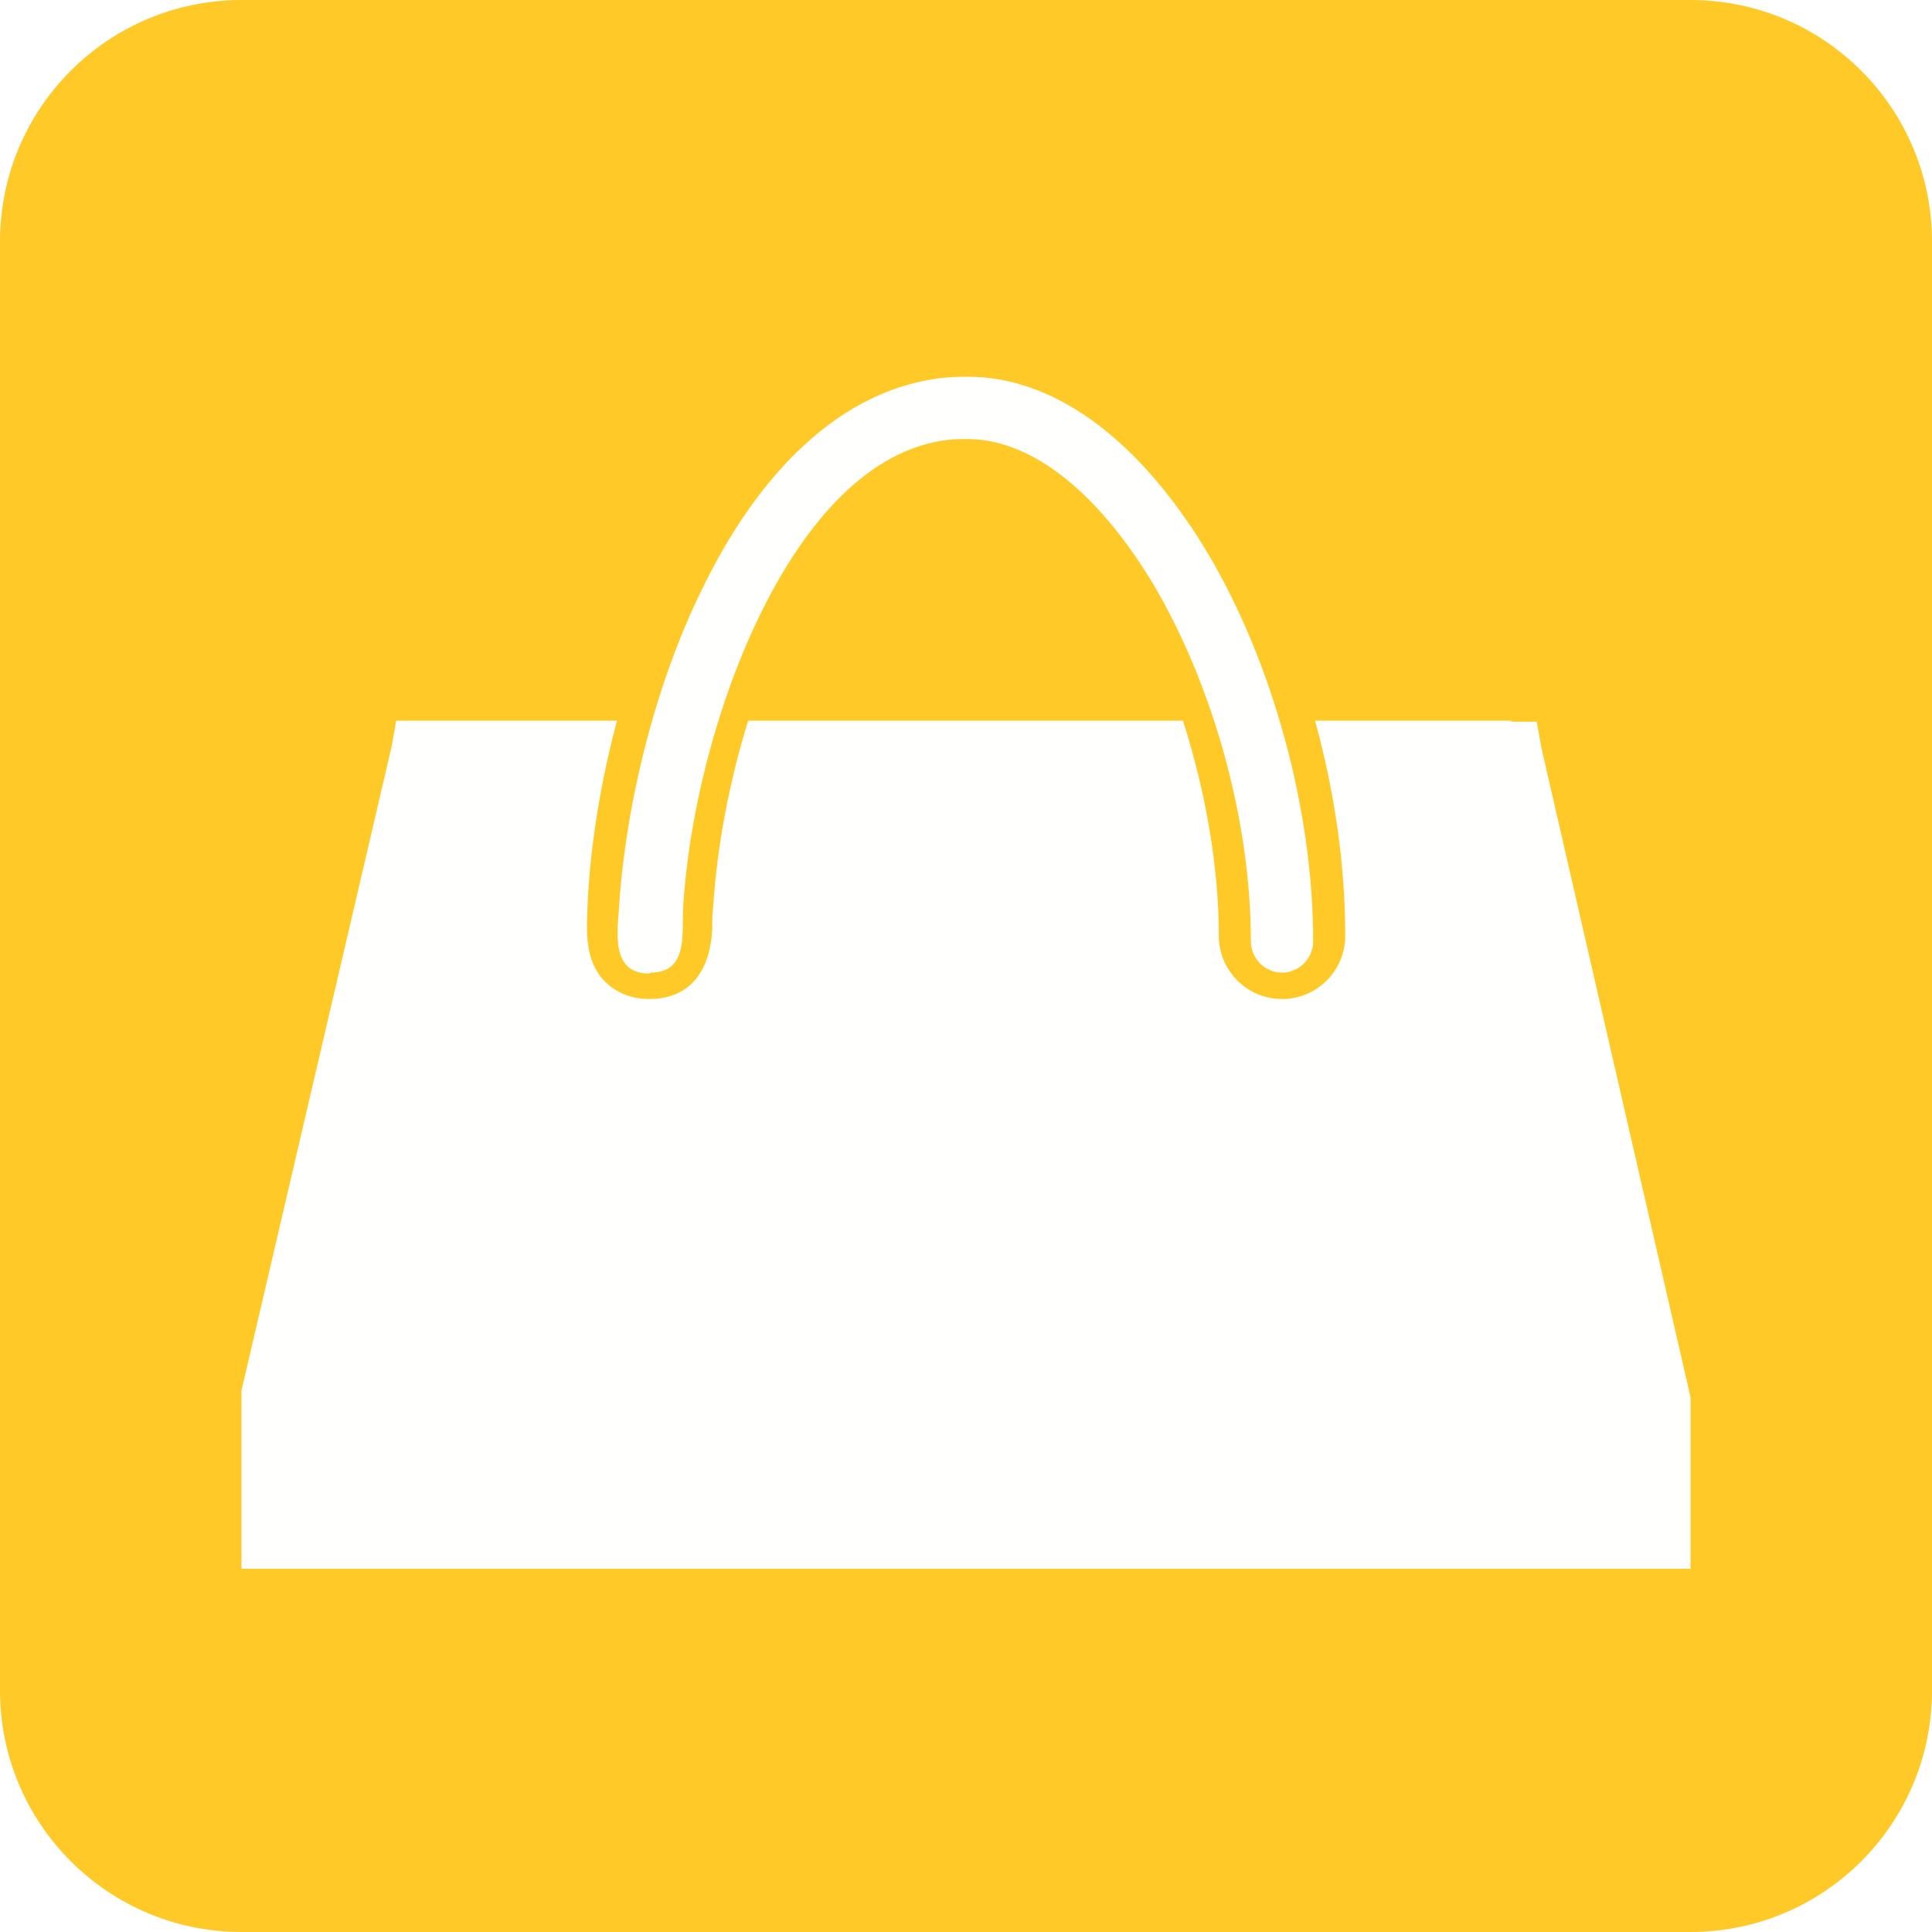
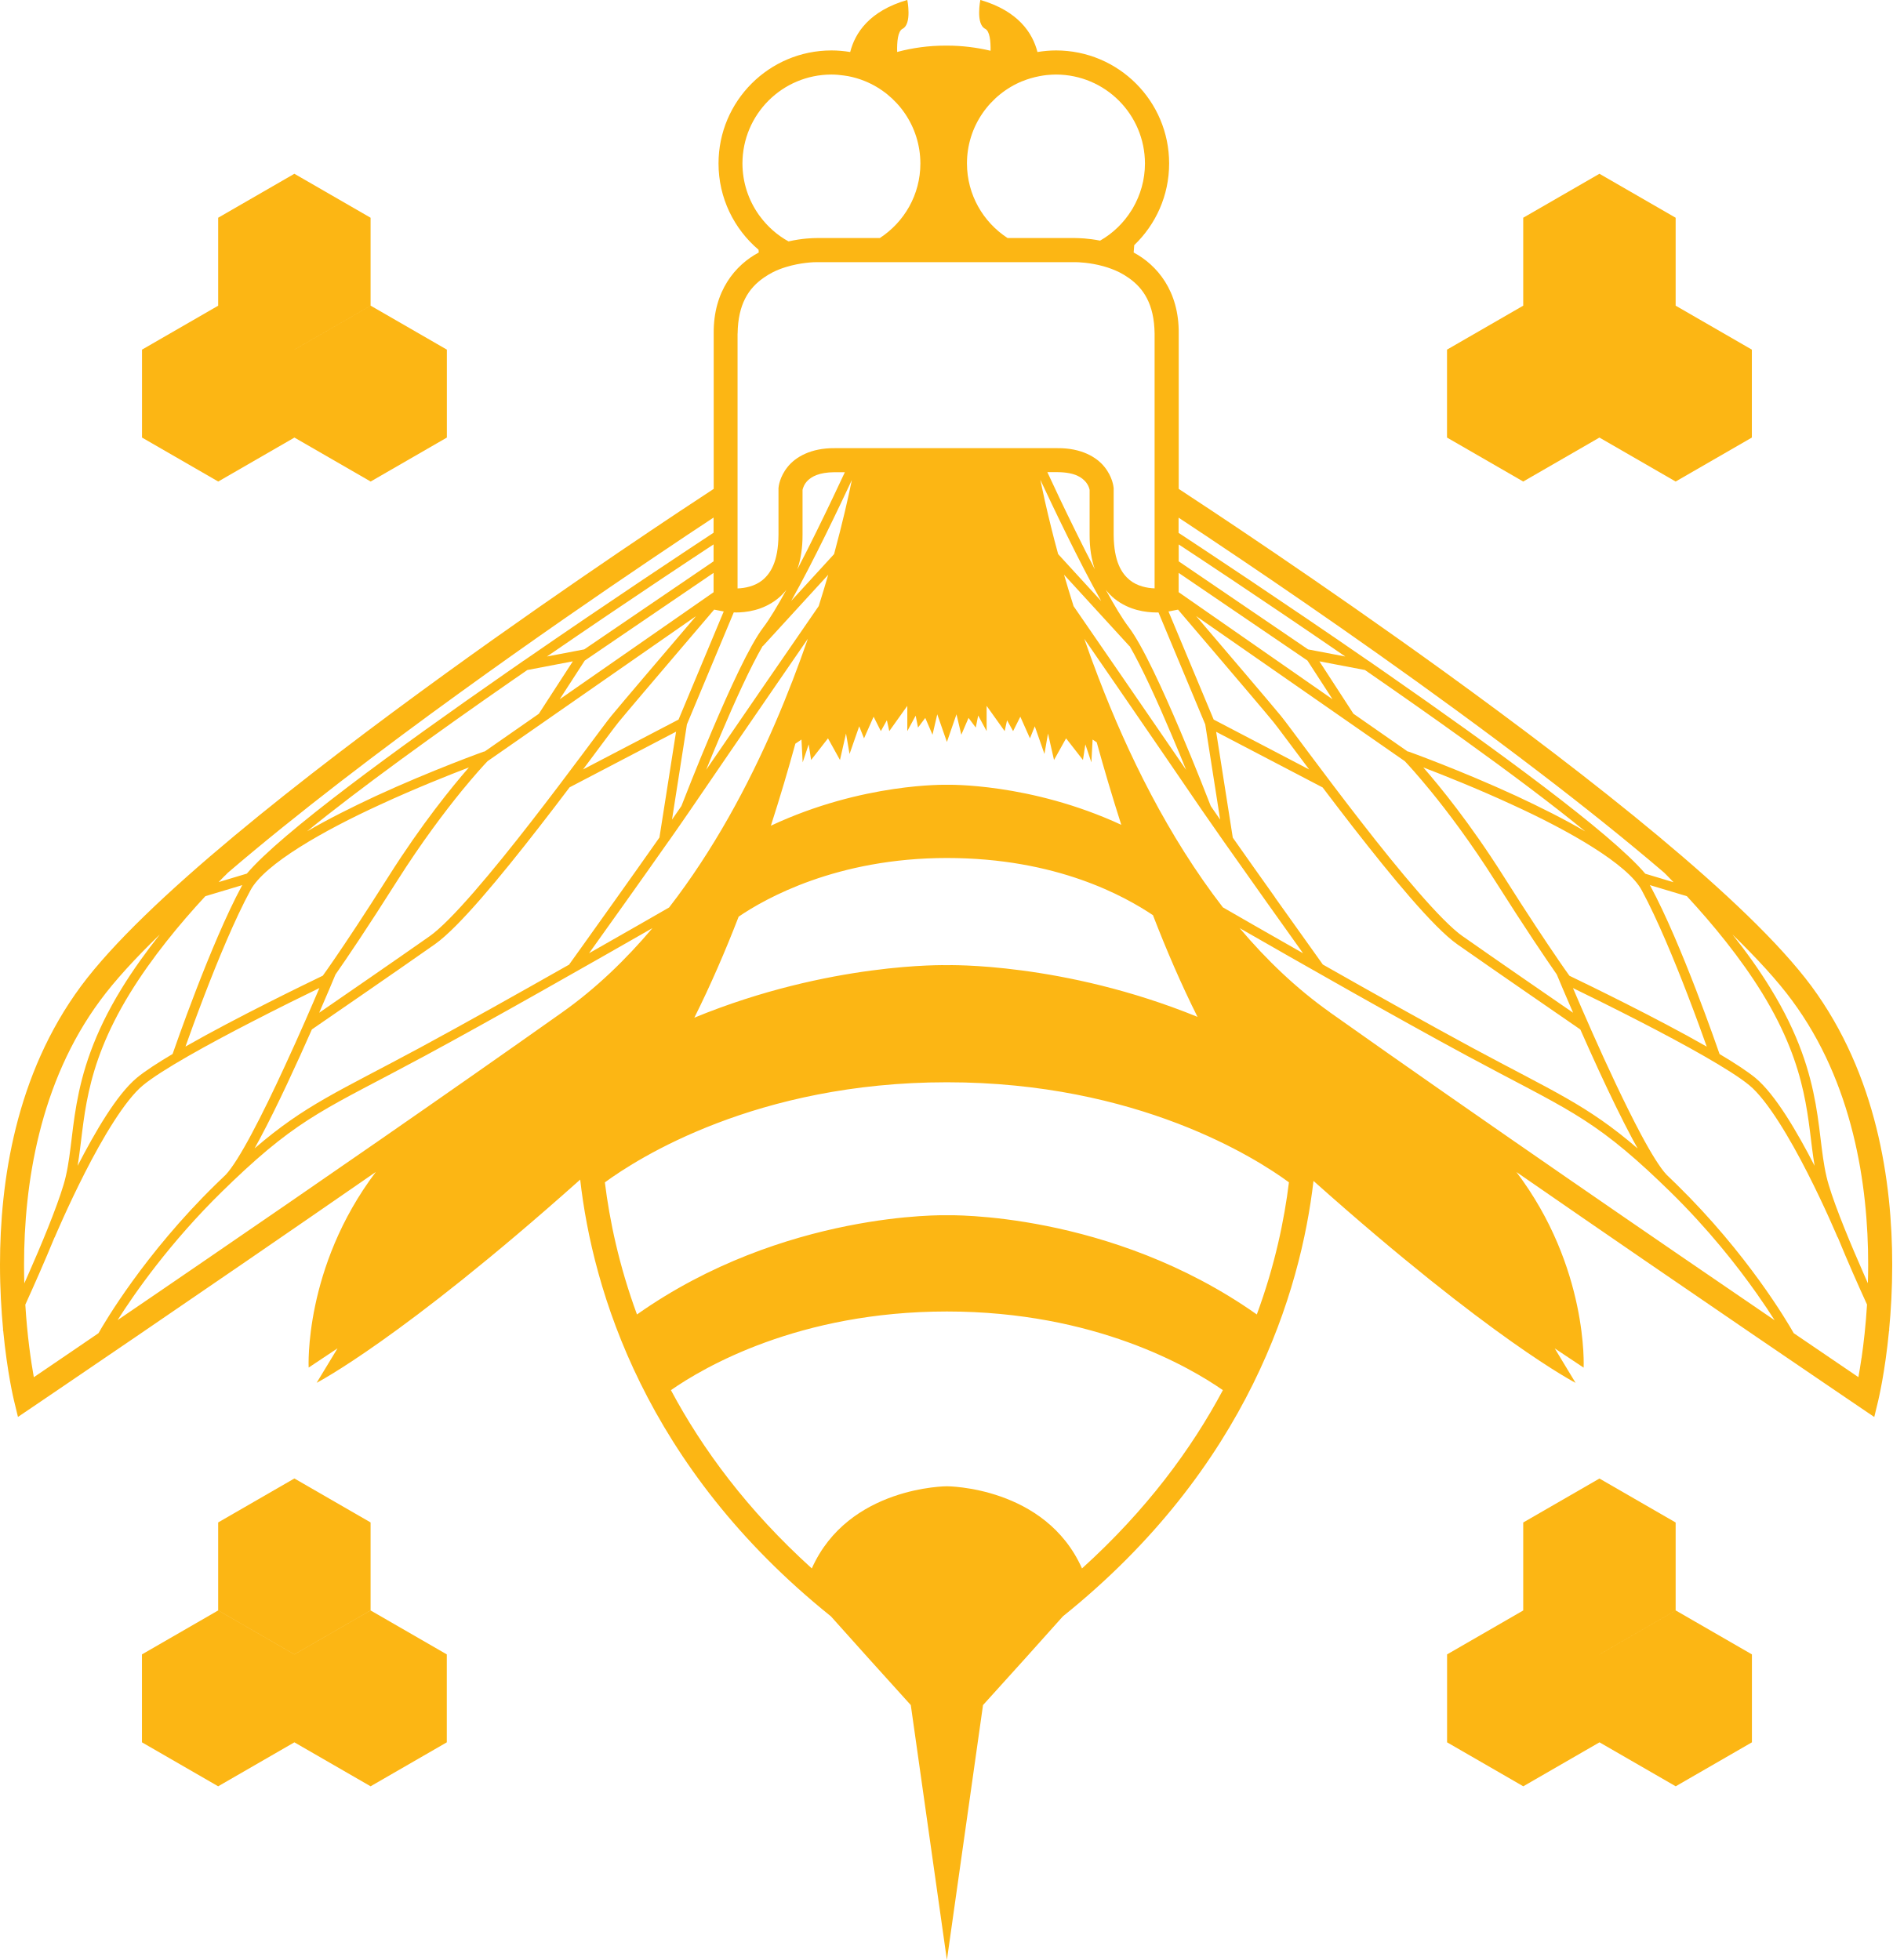
- <svg xmlns="http://www.w3.org/2000/svg" xml:space="preserve" width="2048px" height="2048px" style="shape-rendering:geometricPrecision; text-rendering:geometricPrecision; image-rendering:optimizeQuality; fill-rule:evenodd; clip-rule:evenodd" viewBox="0 0 2048 2048">
+ <svg xmlns="http://www.w3.org/2000/svg" id="Layer_2" data-name="Layer 2" viewBox="0 0 298.19 308.94">
  <defs>
-     <style type="text/css">
-    
-     .fil0 {fill:#FFCA28}
-     .fil1 {fill:#FFFFFE;fill-rule:nonzero}
-    
-   </style>
+     <style>
+       .cls-1 {
+         fill: #fcb614;
+       }
+     </style>
  </defs>
-   <g id="Layer_x0020_1">
-     <rect class="fil0" width="2048" height="2048" rx="256" ry="256" />
-     <g id="_617655424">
-       <path class="fil1" d="M1601 765l28 0 5 28 158 688 0 182 -1536 0 0 -189 159 -682 5 -28 28 0 206 0c-17,64 -28,130 -31,192 -1,28 -4,58 15,81 13,15 31,22 50,22 46,0 65,-33 67,-74 0,-8 0,-16 1,-24 4,-63 17,-132 37,-197l461 0c24,75 38,155 38,228 0,37 30,67 67,67 37,0 67,-30 67,-67 0,-74 -11,-152 -32,-228l209 0z" />
-       <path class="fil1" d="M688 1032c-39,0 -34,-41 -32,-67 6,-102 35,-232 88,-340 58,-120 146,-215 261,-225 16,-1 30,-1 46,1 90,12 169,85 229,185 69,116 112,272 112,412 0,18 -15,33 -33,33 -18,0 -33,-15 -33,-33 0,-128 -40,-271 -103,-378 -48,-80 -108,-139 -172,-152 -14,-3 -30,-3 -44,-2 -86,9 -154,88 -202,187 -48,99 -76,218 -81,312 -1,25 5,66 -34,66z" />
+   <g id="Layer_2-2" data-name="Layer 2">
+     <g>
+       <path class="cls-1" d="M8.62,195.04h0s0,0,0,0h0ZM298.19,199.35c0-13.05-2.43-29.95-12.74-43.92-10.02-13.5-35.03-33.03-57.7-49.45-19.91-14.4-37.92-26.25-42-28.92,0-8.43,0-18.08,0-24.49.07-6.71-3.42-10.8-7.1-12.77.04-.38.06-.77.09-1.16,3.39-3.25,5.5-7.81,5.5-12.87,0-9.84-7.97-17.81-17.81-17.82-1,0-1.98.09-2.94.25-.76-2.98-3-6.46-9-8.21,0,0-.76,3.79.76,4.55.72.36.88,1.92.85,3.46-2.2-.52-4.5-.81-6.86-.81-.04,0-.09,0-.12,0-.04,0-.09,0-.13,0-2.63,0-5.18.35-7.61,1-.04-1.6.1-3.27.85-3.65,1.51-.76.75-4.55.75-4.55-6,1.74-8.24,5.22-9,8.21-.96-.16-1.94-.25-2.94-.25-9.84,0-17.81,7.98-17.81,17.82,0,5.45,2.46,10.33,6.31,13.6.01.14.01.29.03.43-3.68,1.96-7.17,6.05-7.1,12.76v24.5c-4.07,2.66-22.09,14.52-42,28.92-22.67,16.42-47.69,35.95-57.7,49.45C2.43,169.4,0,186.3,0,199.35c0,3.78.21,7.24.49,10.23-.03.06-.05.1-.05.1l.06.03c.64,6.65,1.67,10.91,1.69,10.98l.64,2.65,2.26-1.53s25.97-17.58,54.13-37.08c-11.37,15.05-10.58,30.83-10.58,30.83l4.55-3.03-3.29,5.43s13.27-6.82,41.32-31.84c.07-.06.14-.13.21-.19,1.97,17.35,10.14,45.25,39.51,68.84,3.35,3.75,8.22,9.18,12.59,13.99l5.69,40.18,5.69-40.18c4.37-4.81,9.25-10.24,12.59-13.99,29.25-23.49,37.47-51.27,39.49-68.63,28.04,25.01,41.3,31.83,41.3,31.83l-3.28-5.43,4.55,3.03s.79-15.79-10.59-30.83c28.17,19.5,54.13,37.07,54.13,37.08l2.26,1.53.64-2.65c.01-.07,1.05-4.32,1.69-10.98l.06-.03s-.02-.04-.05-.1c.29-2.99.49-6.45.49-10.23ZM200.92,141.43c-2.19-3.08-4.56-6.42-6.65-9.4l-2.62-16.68,16.78,8.77c1.51,1.99,3.13,4.12,4.81,6.28,6.05,7.76,12.62,15.77,16.42,18.45,6.52,4.57,17.37,12.03,19.38,13.42.88,1.99,1.88,4.22,2.93,6.5,1.71,3.7,3.56,7.54,5.27,10.74.28.53.56,1.03.83,1.51-8.02-6.9-13.23-8.95-26.1-15.89-6.74-3.64-15.57-8.59-23.51-13.1h0s-3.47-4.86-7.55-10.59ZM89.73,152.02c-7.94,4.5-16.77,9.46-23.51,13.1-12.87,6.94-18.08,8.99-26.1,15.89.27-.49.55-.99.83-1.52,2.76-5.15,5.89-12,8.2-17.23,2.02-1.39,12.87-8.85,19.39-13.43,3.79-2.68,10.37-10.68,16.41-18.45,1.68-2.16,3.31-4.29,4.81-6.28l16.78-8.77-2.62,16.68c-2.09,2.98-4.46,6.32-6.65,9.4-4.07,5.73-7.54,10.57-7.55,10.58h.01ZM92.05,102.36l-5.86,1.12c6.69-4.6,12.95-8.82,17.86-12.1,3.7-2.47,6.62-4.4,8.4-5.57v2.67l-20.4,13.89ZM112.45,90.31v3.04l-24.25,16.87,3.95-6.1,20.3-13.82ZM90.27,104.24l-5.36,8.27-8.57,5.97-.02-.04s-8.24,2.95-17.11,7.04c-3.68,1.72-7.46,3.6-10.83,5.56,8.22-6.71,20.5-15.57,32.23-23.71.83-.58,1.66-1.15,2.49-1.72l7.17-1.37ZM59.84,126.86c5.58-2.58,10.9-4.69,14.06-5.9-2.63,3.01-7.41,8.87-12.63,17.12-3.91,6.18-6.75,10.44-8.61,13.15-.76,1.11-1.35,1.95-1.79,2.56-2.65,1.28-13.55,6.55-21.64,11.17.62-1.75,1.68-4.69,2.98-8.07,2.09-5.45,4.81-12.04,7.24-16.52,2.18-4.16,11.61-9.49,20.39-13.51ZM52.5,154.48l.37-.88c1.77-2.53,4.94-7.21,9.68-14.7,3.9-6.16,7.55-10.97,10.21-14.24,2.04-2.49,3.49-4.07,4.07-4.68l32.86-22.87c-4.58,5.37-11.83,13.87-13.37,15.75-1.18,1.44-6.55,8.86-12.57,16.6-5.98,7.71-12.67,15.76-16.09,18.14-5.28,3.71-13.4,9.3-17.36,12.03,1.34-3.08,2.2-5.14,2.2-5.15ZM105.37,132.6h0c1.26-1.8,2.42-3.46,3.36-4.84h0c.33-.5.65-.95.93-1.36,2.4-3.53,7.8-11.4,12.6-18.38,1.84-2.68,3.59-5.22,5.05-7.34-1.47,4.24-3.18,8.75-5.17,13.35-4.24,9.82-9.74,20.03-16.7,29.01-2.85,1.64-6.91,3.97-11.54,6.6-.35.2-.71.4-1.07.61,2.83-3.95,8.28-11.59,12.53-17.65ZM134.25,75.63c-.02.08-.03.15-.05.23-.5,2.44-1.4,6.45-2.76,11.48l-6.75,7.37c3.46-6.15,7.68-15.04,9.57-19.09ZM125.65,89.73c.53-1.53.83-3.33.82-5.45v-7.07c.05-.22.23-.9.83-1.48.63-.59,1.72-1.28,4.22-1.3h1.62c-.92,1.97-2.6,5.55-4.52,9.44-.95,1.93-1.96,3.94-2.97,5.87ZM144.29,112.78l.38,1.9,1.14-1.52,1.14,2.65.75-3.22,1.52,4.36,1.51-4.36.76,3.22,1.14-2.65,1.14,1.52.38-1.9,1.33,2.46v-3.98l2.84,3.98.38-1.71.95,1.71,1.14-2.27,1.52,3.41.76-1.9,1.52,4.36.56-3.22.95,4.17,1.9-3.41,2.66,3.41.38-2.46.95,2.84.19-3.6.65.44c1.13,4.11,2.43,8.5,3.87,13-14.39-6.66-27.46-6.31-27.46-6.31,0,0-13.24-.36-27.76,6.45,1.45-4.48,2.73-8.84,3.86-12.93l.96-.65.19,3.6.95-2.84.38,2.46,2.66-3.41,1.89,3.41.95-4.17.56,3.22,1.52-4.36.76,1.9,1.51-3.41,1.14,2.27.95-1.71.38,1.71,2.84-3.98v3.98l1.33-2.46ZM172.53,89.73c-1-1.92-2.02-3.93-2.97-5.87-1.92-3.89-3.61-7.47-4.51-9.44h1.61c2.86.03,3.88.9,4.46,1.57.28.35.44.7.52.96.03.12.06.21.07.26v7.07c-.01,2.12.29,3.92.82,5.45ZM173.5,94.71l-6.75-7.37c-.41-1.49-.78-2.91-1.1-4.21-.76-3.07-1.31-5.56-1.66-7.27-.02-.09-.03-.16-.05-.24,1.89,4.04,6.11,12.93,9.57,19.08ZM177.98,101.85l.03-.02c1.93,3.32,4.44,8.85,6.58,13.91.85,1.99,1.64,3.91,2.33,5.61-5.46-7.97-14.71-21.41-17.74-25.81-.54-1.72-1.04-3.37-1.5-4.95l10.31,11.26ZM130.52,90.58c-.46,1.58-.96,3.23-1.5,4.95-3.03,4.4-12.29,17.84-17.74,25.81.69-1.7,1.48-3.62,2.33-5.61,2.14-5.06,4.65-10.59,6.58-13.91l.03.02,10.31-11.26ZM116.41,144.48c4.16-2.84,15.46-9.24,32.81-9.24s28.06,6.07,32.47,9.01c2.11,5.46,4.44,10.88,7.02,16.03-21.21-8.65-39.49-8.15-39.49-8.15,0,0-18.46-.5-39.8,8.28,2.56-5.13,4.89-10.51,6.99-15.94ZM173.17,106.98c-.83-2.15-1.59-4.25-2.3-6.29,1.46,2.12,3.21,4.66,5.05,7.33,4.8,6.98,10.2,14.85,12.6,18.38.28.41.6.87.93,1.36h0c.95,1.38,2.11,3.04,3.37,4.84h0c4.25,6.05,9.7,13.7,12.52,17.65-.36-.21-.72-.41-1.07-.61-4.64-2.64-8.72-4.98-11.56-6.62-8.63-11.16-15.02-24.24-19.54-36.05ZM230.53,147.6c-3.41-2.37-10.1-10.42-16.09-18.14-6.02-7.74-11.39-15.16-12.57-16.6-1.54-1.88-8.79-10.38-13.37-15.75l32.88,22.87c.58.61,2.02,2.19,4.06,4.68,2.67,3.27,6.31,8.08,10.21,14.24,4.75,7.5,7.92,12.17,9.68,14.7l.37.88s.86,2.07,2.2,5.15c-3.96-2.73-12.08-8.32-17.36-12.03ZM213.29,112.51l-5.37-8.27,7.18,1.37c5.16,3.57,10.49,7.3,15.59,10.97,7.21,5.18,13.97,10.25,19.13,14.47-3.37-1.97-7.15-3.85-10.83-5.57-8.87-4.09-17.09-7.04-17.1-7.04l-.02.04-8.57-5.97ZM245.53,151.23c-1.86-2.71-4.7-6.96-8.61-13.15-5.22-8.26-10-14.11-12.63-17.12,3.15,1.21,8.48,3.32,14.06,5.9,8.78,4.01,18.21,9.35,20.39,13.51,2.43,4.49,5.15,11.08,7.24,16.53,1.3,3.38,2.36,6.32,2.98,8.07-8.09-4.62-18.99-9.89-21.64-11.17-.44-.62-1.03-1.45-1.79-2.56ZM260.07,139.64s-.06-.09-.08-.13l5.84,1.75c4.03,4.36,8.42,9.66,11.89,15.31,7.47,12.19,7.05,20.19,8.24,27.19-2.77-5.37-6.17-11.22-9.32-13.85-1.28-1.05-3.29-2.36-5.66-3.77-.22-.63-6.01-17.46-10.91-26.5ZM185.74,81.6c2.24,1.48,5.67,3.75,9.96,6.65,11.79,7.95,29.93,20.51,46.9,33.5,6.91,5.28,13.64,10.66,19.66,15.81.16.16.33.32.49.49.32.32.66.67.98,1.01l-4.45-1.34c-5.38-6.37-23.63-19.66-40.83-31.62-.9-.62-1.8-1.25-2.69-1.87v-.03s-.07-.01-.07-.01c-13.76-9.51-26.27-17.77-29.96-20.2v-2.39ZM185.74,85.81c1.78,1.17,4.7,3.1,8.4,5.57,4.91,3.28,11.17,7.5,17.86,12.1l-5.86-1.12-20.39-13.88v-2.67ZM206.04,104.12l3.95,6.1-24.25-16.88v-3.04l20.3,13.82ZM184.21,96.37l1.43-.28c1.45,1.7,3.49,4.09,5.62,6.59,4,4.7,8.31,9.76,9.43,11.14.64.78,2.76,3.67,5.62,7.47l-15.05-7.87-7.12-17.04s.06-.01.07-.02ZM182.56,96.53l7.37,17.65,2.35,15.01c-.53-.76-1.03-1.49-1.48-2.14-.37-.95-2.38-6.14-4.83-11.91-2.72-6.4-5.91-13.41-8.1-16.29-.95-1.23-2.23-3.36-3.61-5.88.43.54.9,1.03,1.41,1.43,2.31,1.82,4.92,2.13,6.59,2.14.1,0,.2,0,.29,0ZM161.11,12.8c.85-.35,1.74-.61,2.67-.79.36-.07.72-.13,1.08-.17.07,0,.15-.01.22-.02.44-.04.88-.07,1.33-.07,7.75.01,14.01,6.28,14.02,14.02,0,2.57-.71,4.97-1.91,7.04-.07.12-.14.23-.21.34-1.23,1.98-2.93,3.63-4.95,4.78-1.89-.38-3.39-.4-3.97-.41-.1,0-.17,0-.22,0h-10.39c-3.84-2.5-6.39-6.82-6.4-11.75,0-5.87,3.61-10.88,8.73-12.98ZM119.55,33.81c-1.6-2.28-2.54-5.04-2.55-8.04.01-7.75,6.28-14.01,14.02-14.02.66,0,1.32.06,1.95.15.07.01.13.02.2.03.15.02.32.04.47.07.93.18,1.82.44,2.67.79,5.11,2.09,8.72,7.11,8.73,12.98,0,4.93-2.55,9.25-6.39,11.75h-9.61s-.13,0-.24,0c-.65,0-2.39.04-4.54.53-1.77-.97-3.3-2.33-4.49-3.94-.08-.1-.15-.2-.23-.31ZM116.24,52.56c.06-4.67,1.78-7.13,4.02-8.72.07-.05.15-.1.22-.15.41-.28.84-.54,1.29-.77.69-.35,1.4-.62,2.09-.83,2.28-.7,4.39-.78,4.94-.77.1,0,.12,0,.12,0h40.34s.02,0,.12,0c.51,0,2.38.06,4.48.64.84.23,1.71.55,2.56.97.45.23.88.49,1.29.77.07.05.15.1.22.15,2.24,1.59,3.96,4.05,4.02,8.72v40.17c-1.17-.04-2.72-.34-3.91-1.3-1.28-1.05-2.51-2.91-2.54-7.15v-7.36c-.03-.22-.16-1.72-1.43-3.31-1.26-1.6-3.71-3.01-7.41-2.98h-35.14c-3.71-.03-6.16,1.38-7.42,2.98-1.26,1.58-1.4,3.09-1.42,3.31v.07s0,7.29,0,7.29c-.03,4.24-1.26,6.11-2.54,7.16-1.19.96-2.74,1.26-3.91,1.3v-40.18ZM115.92,96.54c1.67,0,4.27-.31,6.59-2.14.51-.4.98-.88,1.41-1.43-1.38,2.52-2.66,4.65-3.61,5.89-2.2,2.88-5.38,9.9-8.1,16.29-2.45,5.76-4.45,10.94-4.83,11.9-.45.66-.95,1.38-1.48,2.14l2.35-15.01,7.38-17.65c.1,0,.19,0,.29,0ZM112.55,96.09l1.43.28s.03,0,.07.01l-7.12,17.04-15.05,7.86c2.85-3.81,4.97-6.69,5.61-7.47,1.12-1.37,5.43-6.44,9.44-11.14,2.13-2.5,4.17-4.89,5.62-6.59ZM35.44,138.04c.15-.16.3-.31.46-.47,10.94-9.37,24.24-19.48,36.77-28.53,11.28-8.16,21.96-15.51,29.82-20.81,4.28-2.9,7.72-5.17,9.96-6.65v2.39c-3.69,2.43-16.19,10.68-29.96,20.2h-.07s0,.04,0,.04c-.89.62-1.79,1.24-2.69,1.87-17.2,11.96-35.45,25.25-40.83,31.62l-4.45,1.34c.33-.34.66-.68.98-1.01ZM38.2,139.51s-.06.09-.09.13c-4.89,9.04-10.69,25.87-10.91,26.49-2.37,1.41-4.38,2.71-5.65,3.77-3.15,2.63-6.55,8.49-9.32,13.86,1.18-7,.76-14.99,8.24-27.19,3.47-5.65,7.85-10.95,11.89-15.31l5.84-1.75ZM3.79,199.35c0-12.6,2.4-28.69,12-41.66,2.28-3.1,5.5-6.61,9.39-10.39-2.12,2.68-4.18,5.53-6,8.49-8.95,14.56-6.96,23.73-9.18,31.01-1.12,3.72-3.51,9.47-5.62,14.25-.19.42-.37.83-.55,1.24-.03-.95-.04-1.93-.04-2.94ZM11.24,213.06c-2.5,1.7-4.5,3.06-5.91,4.02-.44-2.47-1.04-6.48-1.34-11.44,1.33-2.93,3.07-6.85,4.61-10.61h.02s2.02-4.8,4.76-10.18c2.74-5.4,6.31-11.45,9.15-13.78,2.9-2.41,10.36-6.51,17.02-9.94,4.43-2.29,8.53-4.3,10.78-5.39-1.07,2.52-3.14,7.33-5.48,12.38-1.7,3.69-3.54,7.51-5.23,10.66-1.58,2.97-3.07,5.36-4.05,6.39-.52.5-1.05,1.01-1.61,1.55-11.18,10.95-17.44,21.66-18.44,23.42-1.55,1.06-2.98,2.03-4.28,2.92ZM88.61,159.56c-18.18,12.88-39.59,27.66-56.46,39.21-5.01,3.44-9.62,6.58-13.62,9.31,2.66-4.2,8.21-12.18,16.49-20.29.49-.48.96-.93,1.43-1.38h0s.1-.1.15-.15c10.87-10.39,15.08-11.59,30.35-19.83,10.67-5.76,26.54-14.8,35.87-20.14-4.23,5-8.94,9.54-14.2,13.26ZM170.51,247.22c-5.77-12.95-21.29-12.95-21.29-12.95,0,0-15.52,0-21.29,12.95-10.16-9.19-17.26-18.84-22.2-28.1,5.14-3.59,20.15-12.4,43.49-12.4s38.34,8.81,43.49,12.4c-4.94,9.26-12.04,18.91-22.2,28.1ZM198.06,207.19c-23.16-16.34-48.84-15.64-48.84-15.64,0,0-25.69-.7-48.84,15.64-2.85-7.75-4.33-14.89-5.06-20.82,5.18-3.8,23.88-15.78,53.9-15.78s48.73,11.97,53.9,15.77c-.73,5.93-2.2,13.07-5.06,20.82ZM209.58,159.56c-5.27-3.73-10-8.26-14.23-13.27,9.32,5.35,25.21,14.4,35.9,20.16,15.27,8.24,19.47,9.45,30.34,19.83.05.05.1.11.15.16h.01c.46.43.93.89,1.42,1.37,6.03,5.9,10.61,11.74,13.68,16.1,1.15,1.63,2.09,3.05,2.81,4.19-17.48-11.92-46.49-31.82-70.08-48.53ZM293.35,214.05c-.17,1.17-.34,2.19-.49,3.02-1.41-.96-3.41-2.32-5.91-4.02-1.29-.88-2.74-1.86-4.28-2.91-1-1.76-7.25-12.47-18.44-23.43-.56-.54-1.09-1.06-1.61-1.56-.98-1.03-2.46-3.41-4.04-6.38-2.52-4.73-5.41-10.96-7.64-15.99-1.3-2.92-2.38-5.44-3.06-7.04,2.25,1.09,6.34,3.1,10.78,5.39,6.66,3.43,14.12,7.53,17.02,9.94,2.83,2.33,6.4,8.38,9.14,13.77,2.76,5.41,4.76,10.19,4.76,10.19h.03c1.53,3.75,3.27,7.67,4.61,10.6-.2,3.27-.53,6.13-.86,8.41ZM294.35,202.27c-.18-.4-.36-.81-.54-1.23-2.11-4.79-4.51-10.53-5.62-14.25-2.22-7.28-.23-16.45-9.18-31.01-1.81-2.96-3.87-5.81-5.99-8.48,3.89,3.79,7.11,7.3,9.38,10.39,9.6,12.97,12.01,29.06,12,41.66,0,1-.02,1.97-.05,2.93Z" />
+       <path class="cls-1" d="M58.4,253.83v-13.86l-12.01-6.93-12.01,6.93v13.86l12.01,6.93,12.01-6.93ZM58.4,253.84l-12.01,6.93-12.01-6.93-12.01,6.93v13.86l12.01,6.93,12.01-6.93,12.01,6.93,12.01-6.93v-13.86l-12.01-6.93Z" />
+       <path class="cls-1" d="M264.06,48.18v-13.86l-12.01-6.93-12.01,6.93v13.86l12.01,6.93,12.01-6.93ZM264.06,48.18l-12.01,6.93-12.01-6.93-12.01,6.93v13.86l12.01,6.93,12.01-6.93,12.01,6.93,12.01-6.93v-13.86l-12.01-6.93Z" />
+       <path class="cls-1" d="M252.05,260.77l12.01-6.93v-13.86s-12.01-6.93-12.01-6.93l-12.01,6.93v13.86s12.01,6.93,12.01,6.93ZM228.04,260.77v13.86s12.01,6.93,12.01,6.93l12.01-6.93,12.01,6.93,12.01-6.93v-13.86s-12.01-6.93-12.01-6.93l-12.01,6.93-12.01-6.93-12.01,6.93Z" />
+       <path class="cls-1" d="M46.39,55.11l12.01-6.93v-13.86s-12.01-6.93-12.01-6.93l-12.01,6.93v13.86s12.01,6.93,12.01,6.93ZM22.38,55.11v13.86s12.01,6.93,12.01,6.93l12.01-6.93,12.01,6.93,12.01-6.93v-13.86s-12.01-6.93-12.01-6.93l-12.01,6.93-12.01-6.93-12.01,6.93Z" />
    </g>
  </g>
</svg>
